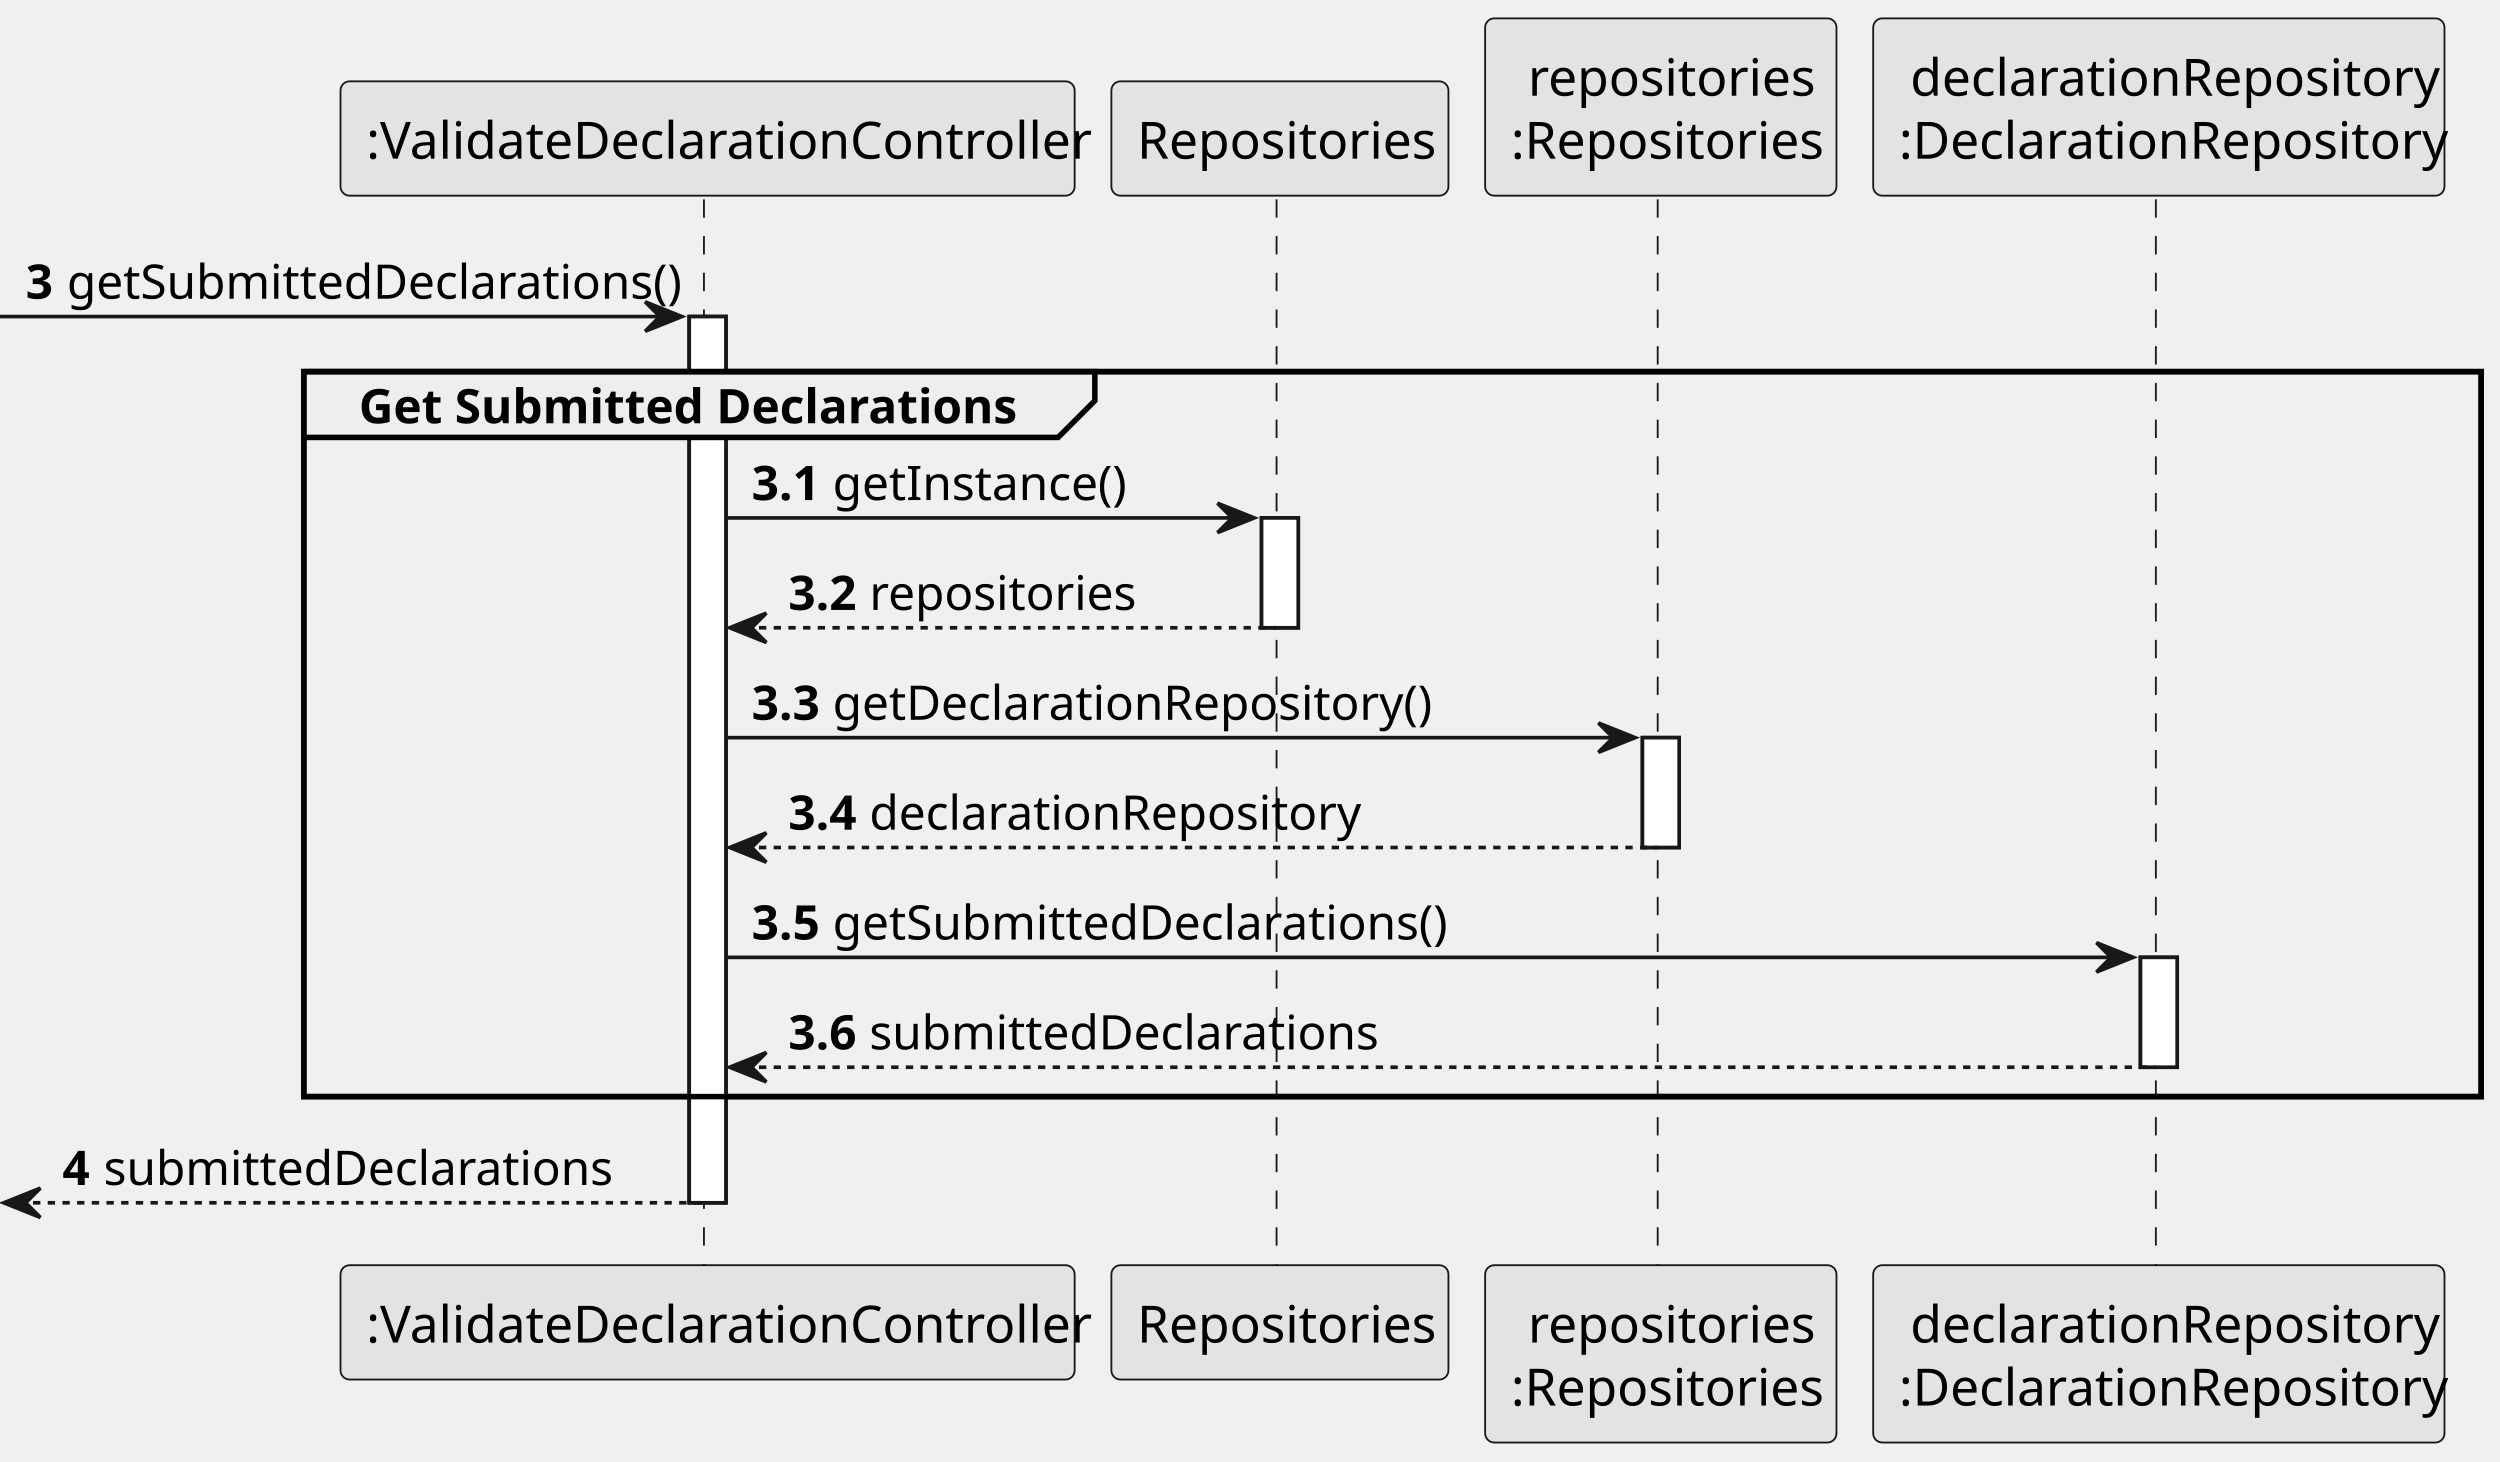
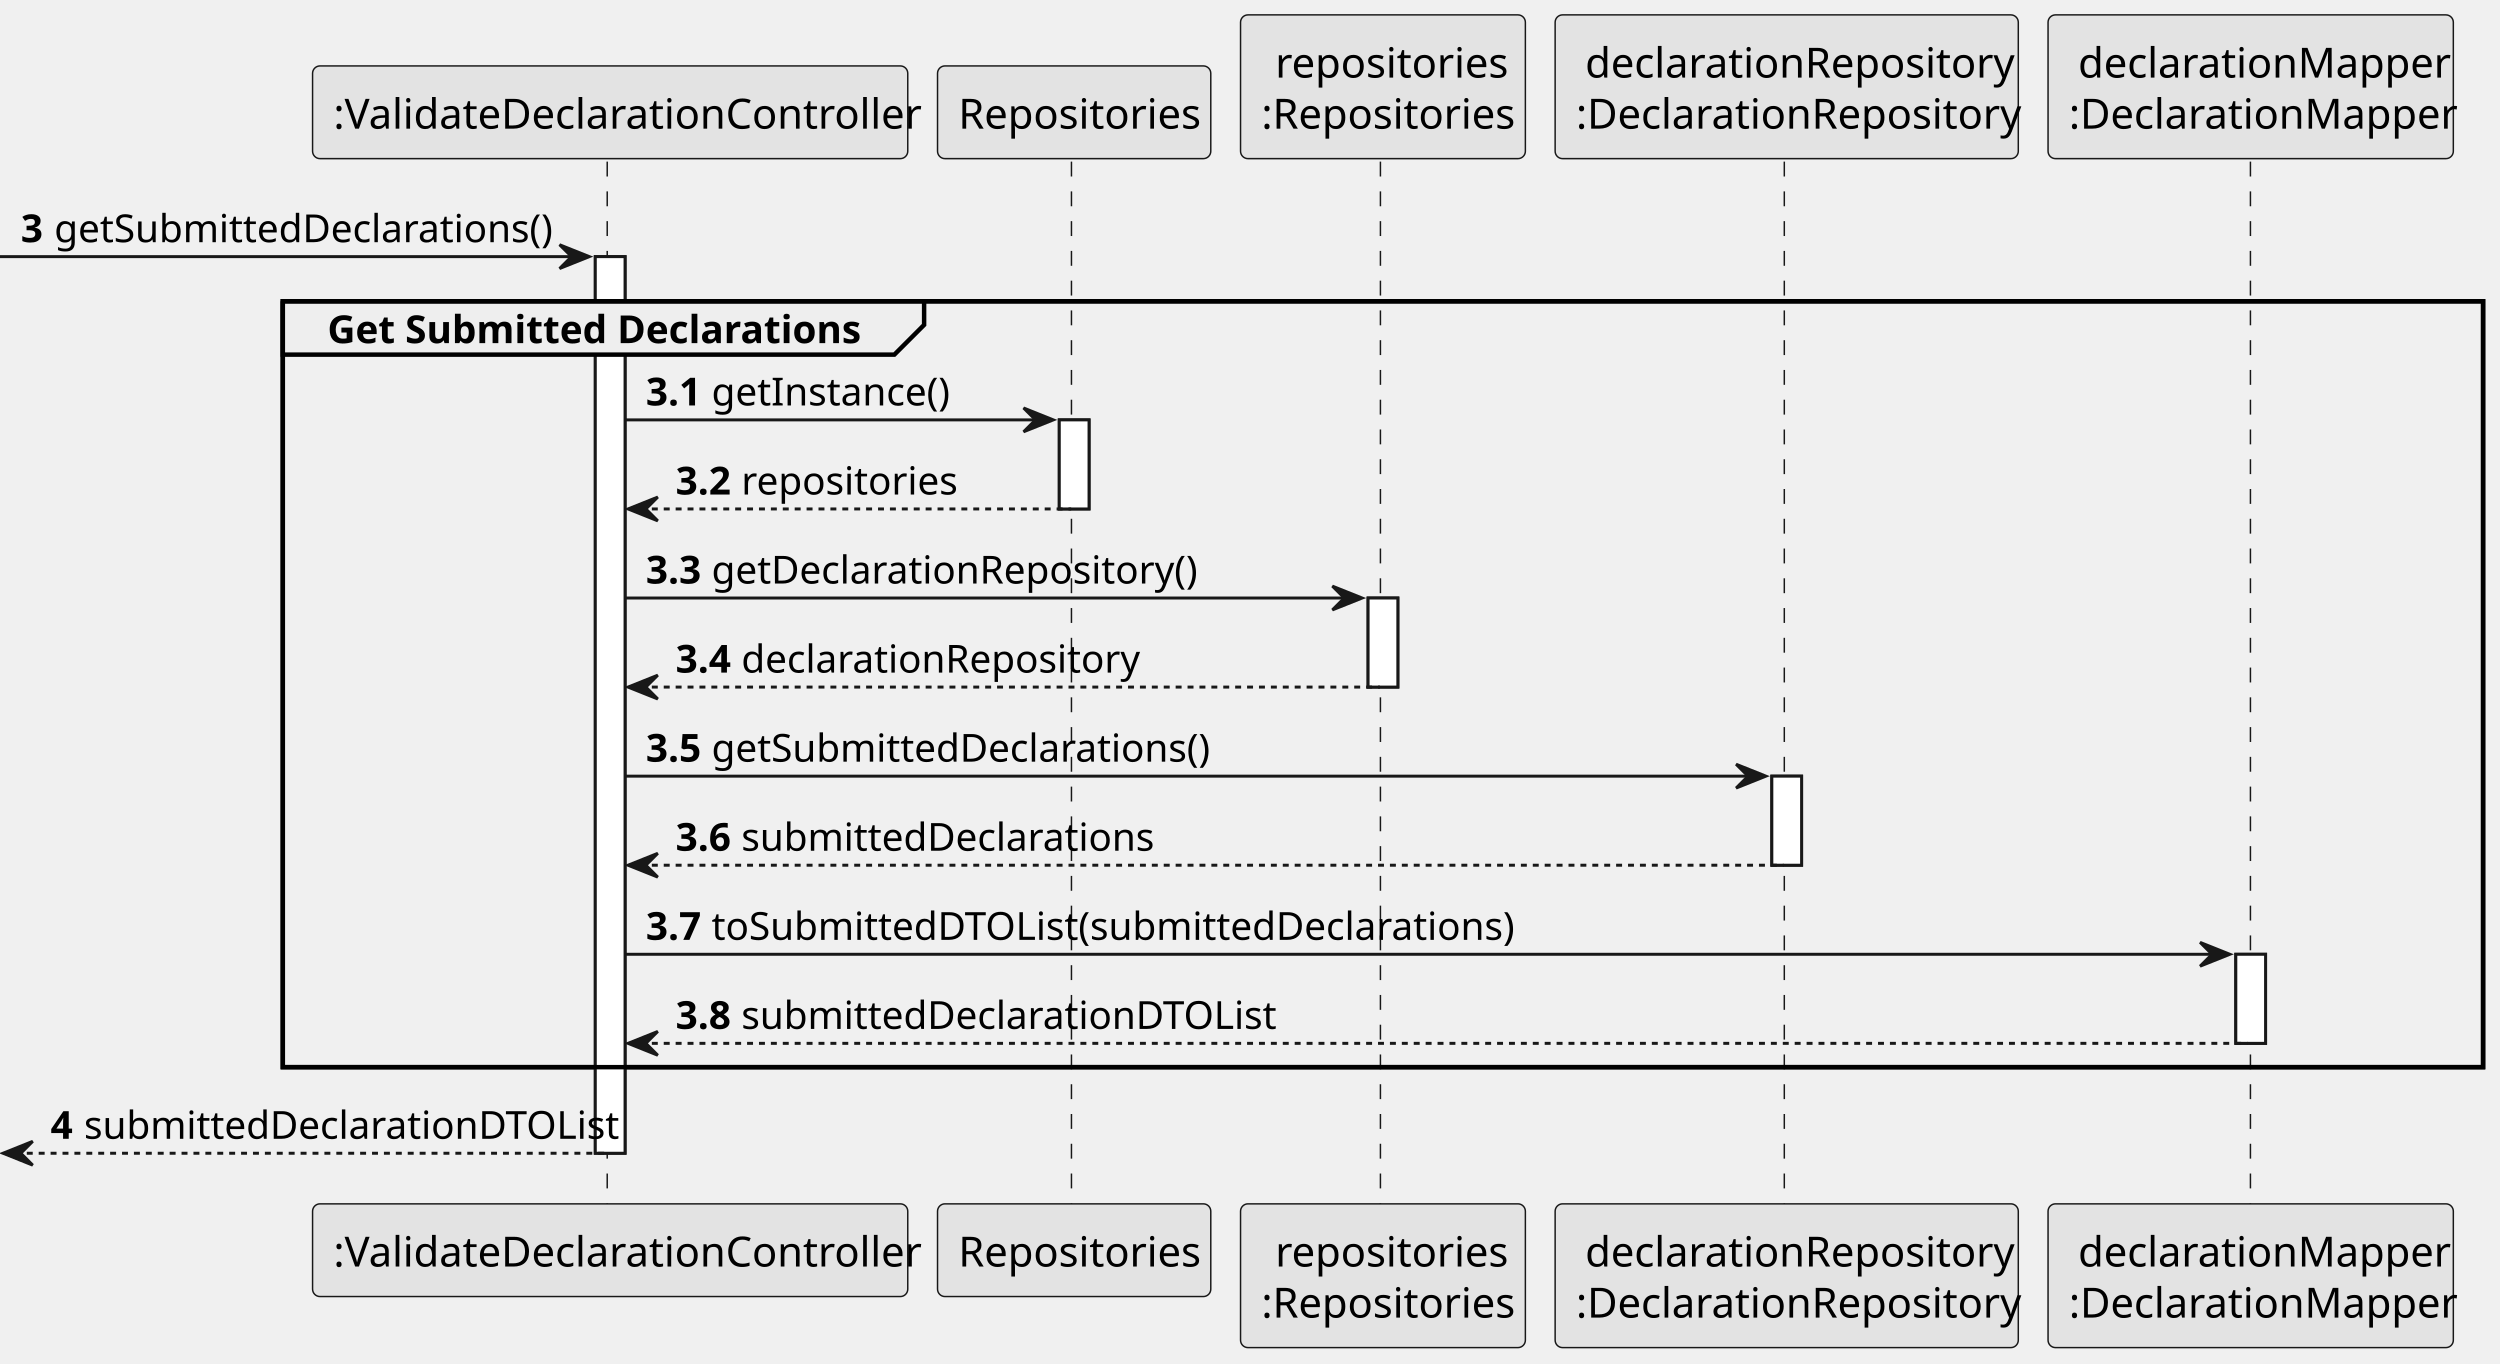
- <svg xmlns="http://www.w3.org/2000/svg" contentStyleType="text/css" data-diagram-type="SEQUENCE" height="398px" preserveAspectRatio="none" style="width:681px;height:398px;background:#FFFFFF;" version="1.1" viewBox="0 0 681 398" width="681px" zoomAndPan="magnify">
+ <svg xmlns="http://www.w3.org/2000/svg" contentStyleType="text/css" data-diagram-type="SEQUENCE" height="458px" preserveAspectRatio="none" style="width:840px;height:458px;background:#FFFFFF;" version="1.1" viewBox="0 0 840 458" width="840px" zoomAndPan="magnify">
  <defs />
  <g>
    <g>
-       <rect fill="#FFFFFF" height="241.41" style="stroke:#181818;stroke-width:1;" width="10" x="187.747" y="86.229" />
+       <rect fill="#FFFFFF" height="301.263" style="stroke:#181818;stroke-width:1;" width="10" x="200.017" y="86.229" />
    </g>
    <g>
-       <rect fill="#FFFFFF" height="29.926" style="stroke:#181818;stroke-width:1;" width="10" x="343.647" y="141.082" />
+       <rect fill="#FFFFFF" height="29.926" style="stroke:#181818;stroke-width:1;" width="10" x="355.916" y="141.082" />
    </g>
    <g>
-       <rect fill="#FFFFFF" height="29.926" style="stroke:#181818;stroke-width:1;" width="10" x="447.405" y="200.934" />
+       <rect fill="#FFFFFF" height="29.926" style="stroke:#181818;stroke-width:1;" width="10" x="459.675" y="200.934" />
    </g>
    <g>
-       <rect fill="#FFFFFF" height="29.926" style="stroke:#181818;stroke-width:1;" width="10" x="583.066" y="260.787" />
+       <rect fill="#FFFFFF" height="29.926" style="stroke:#181818;stroke-width:1;" width="10" x="595.336" y="260.787" />
    </g>
-     <rect fill="none" height="197.484" style="stroke:#000000;stroke-width:1.5;" width="593.122" x="82.754" y="101.229" />
+     <g>
+       <rect fill="#FFFFFF" height="29.926" style="stroke:#181818;stroke-width:1;" width="10" x="751.232" y="320.639" />
+     </g>
+     <rect fill="none" height="257.336" style="stroke:#000000;stroke-width:1.5;" width="739.294" x="95.024" y="101.229" />
    <g class="participant-lifeline" data-entity-uid="part1" data-qualified-name="CTRL" id="part1-lifeline">
      <g>
-         <rect fill="#000000" fill-opacity="0" height="291.336" width="8" x="188.747" y="54.303" />
-         <line style="stroke:#181818;stroke-width:0.5;stroke-dasharray:5,5;" x1="191.754" x2="191.754" y1="54.303" y2="345.639" />
+         <rect fill="#000000" fill-opacity="0" height="351.189" width="8" x="201.017" y="54.303" />
+         <line style="stroke:#181818;stroke-width:0.5;stroke-dasharray:5,5;" x1="204.024" x2="204.024" y1="54.303" y2="405.492" />
      </g>
    </g>
    <g class="participant-lifeline" data-entity-uid="part2" data-qualified-name="REPOS" id="part2-lifeline">
      <g>
-         <rect fill="#000000" fill-opacity="0" height="291.336" width="8" x="344.647" y="54.303" />
-         <line style="stroke:#181818;stroke-width:0.5;stroke-dasharray:5,5;" x1="347.74" x2="347.74" y1="54.303" y2="345.639" />
+         <rect fill="#000000" fill-opacity="0" height="351.189" width="8" x="356.916" y="54.303" />
+         <line style="stroke:#181818;stroke-width:0.5;stroke-dasharray:5,5;" x1="360.01" x2="360.01" y1="54.303" y2="405.492" />
      </g>
    </g>
    <g class="participant-lifeline" data-entity-uid="part3" data-qualified-name="REPOS_SINGLETON" id="part3-lifeline">
      <g>
-         <rect fill="#000000" fill-opacity="0" height="291.336" width="8" x="448.405" y="54.303" />
-         <line style="stroke:#181818;stroke-width:0.5;stroke-dasharray:5,5;" x1="451.553" x2="451.553" y1="54.303" y2="345.639" />
+         <rect fill="#000000" fill-opacity="0" height="351.189" width="8" x="460.675" y="54.303" />
+         <line style="stroke:#181818;stroke-width:0.5;stroke-dasharray:5,5;" x1="463.823" x2="463.823" y1="54.303" y2="405.492" />
      </g>
    </g>
    <g class="participant-lifeline" data-entity-uid="part4" data-qualified-name="DECL_REPO" id="part4-lifeline">
      <g>
-         <rect fill="#000000" fill-opacity="0" height="291.336" width="8" x="584.066" y="54.303" />
-         <line style="stroke:#181818;stroke-width:0.5;stroke-dasharray:5,5;" x1="587.256" x2="587.256" y1="54.303" y2="345.639" />
+         <rect fill="#000000" fill-opacity="0" height="351.189" width="8" x="596.336" y="54.303" />
+         <line style="stroke:#181818;stroke-width:0.5;stroke-dasharray:5,5;" x1="599.526" x2="599.526" y1="54.303" y2="405.492" />
+       </g>
+     </g>
+     <g class="participant-lifeline" data-entity-uid="part5" data-qualified-name="MAPPER" id="part5-lifeline">
+       <g>
+         <rect fill="#000000" fill-opacity="0" height="351.189" width="8" x="752.232" y="54.303" />
+         <line style="stroke:#181818;stroke-width:0.5;stroke-dasharray:5,5;" x1="756.146" x2="756.146" y1="54.303" y2="405.492" />
      </g>
    </g>
    <g class="participant participant-head" data-entity-uid="part1" data-qualified-name="CTRL" id="part1-head">
-       <rect fill="#E3E3E3" height="31.151" rx="2.5" ry="2.5" style="stroke:#181818;stroke-width:0.5;" width="199.985" x="92.754" y="22.151" />
-       <text fill="#000000" font-family="sans-serif" font-size="14" lengthAdjust="spacing" textLength="185.985" x="99.754" y="43.227">:ValidateDeclarationController</text>
+       <rect fill="#E3E3E3" height="31.151" rx="2.5" ry="2.5" style="stroke:#181818;stroke-width:0.5;" width="199.985" x="105.024" y="22.151" />
+       <text fill="#000000" font-family="sans-serif" font-size="14" lengthAdjust="spacing" textLength="185.985" x="112.024" y="43.227">:ValidateDeclarationController</text>
    </g>
    <g class="participant participant-tail" data-entity-uid="part1" data-qualified-name="CTRL" id="part1-tail">
-       <rect fill="#E3E3E3" height="31.151" rx="2.5" ry="2.5" style="stroke:#181818;stroke-width:0.5;" width="199.985" x="92.754" y="344.639" />
-       <text fill="#000000" font-family="sans-serif" font-size="14" lengthAdjust="spacing" textLength="185.985" x="99.754" y="365.714">:ValidateDeclarationController</text>
+       <rect fill="#E3E3E3" height="31.151" rx="2.5" ry="2.5" style="stroke:#181818;stroke-width:0.5;" width="199.985" x="105.024" y="404.492" />
+       <text fill="#000000" font-family="sans-serif" font-size="14" lengthAdjust="spacing" textLength="185.985" x="112.024" y="425.567">:ValidateDeclarationController</text>
    </g>
    <g class="participant participant-head" data-entity-uid="part2" data-qualified-name="REPOS" id="part2-head">
-       <rect fill="#E3E3E3" height="31.151" rx="2.5" ry="2.5" style="stroke:#181818;stroke-width:0.5;" width="91.814" x="302.74" y="22.151" />
-       <text fill="#000000" font-family="sans-serif" font-size="14" lengthAdjust="spacing" textLength="77.814" x="309.74" y="43.227">Repositories</text>
+       <rect fill="#E3E3E3" height="31.151" rx="2.5" ry="2.5" style="stroke:#181818;stroke-width:0.5;" width="91.814" x="315.01" y="22.151" />
+       <text fill="#000000" font-family="sans-serif" font-size="14" lengthAdjust="spacing" textLength="77.814" x="322.01" y="43.227">Repositories</text>
    </g>
    <g class="participant participant-tail" data-entity-uid="part2" data-qualified-name="REPOS" id="part2-tail">
-       <rect fill="#E3E3E3" height="31.151" rx="2.5" ry="2.5" style="stroke:#181818;stroke-width:0.5;" width="91.814" x="302.74" y="344.639" />
-       <text fill="#000000" font-family="sans-serif" font-size="14" lengthAdjust="spacing" textLength="77.814" x="309.74" y="365.714">Repositories</text>
+       <rect fill="#E3E3E3" height="31.151" rx="2.5" ry="2.5" style="stroke:#181818;stroke-width:0.5;" width="91.814" x="315.01" y="404.492" />
+       <text fill="#000000" font-family="sans-serif" font-size="14" lengthAdjust="spacing" textLength="77.814" x="322.01" y="425.567">Repositories</text>
    </g>
    <g class="participant participant-head" data-entity-uid="part3" data-qualified-name="REPOS_SINGLETON" id="part3-head">
-       <rect fill="#E3E3E3" height="48.303" rx="2.5" ry="2.5" style="stroke:#181818;stroke-width:0.5;" width="95.703" x="404.553" y="5" />
-       <text fill="#000000" font-family="sans-serif" font-size="14" lengthAdjust="spacing" textLength="72.365" x="416.222" y="26.075">repositories</text>
-       <text fill="#000000" font-family="sans-serif" font-size="14" lengthAdjust="spacing" textLength="81.703" x="411.553" y="43.227">:Repositories</text>
+       <rect fill="#E3E3E3" height="48.303" rx="2.5" ry="2.5" style="stroke:#181818;stroke-width:0.5;" width="95.703" x="416.823" y="5" />
+       <text fill="#000000" font-family="sans-serif" font-size="14" lengthAdjust="spacing" textLength="72.365" x="428.492" y="26.075">repositories</text>
+       <text fill="#000000" font-family="sans-serif" font-size="14" lengthAdjust="spacing" textLength="81.703" x="423.823" y="43.227">:Repositories</text>
    </g>
    <g class="participant participant-tail" data-entity-uid="part3" data-qualified-name="REPOS_SINGLETON" id="part3-tail">
-       <rect fill="#E3E3E3" height="48.303" rx="2.5" ry="2.5" style="stroke:#181818;stroke-width:0.5;" width="95.703" x="404.553" y="344.639" />
-       <text fill="#000000" font-family="sans-serif" font-size="14" lengthAdjust="spacing" textLength="72.365" x="416.222" y="365.714">repositories</text>
-       <text fill="#000000" font-family="sans-serif" font-size="14" lengthAdjust="spacing" textLength="81.703" x="411.553" y="382.866">:Repositories</text>
+       <rect fill="#E3E3E3" height="48.303" rx="2.5" ry="2.5" style="stroke:#181818;stroke-width:0.5;" width="95.703" x="416.823" y="404.492" />
+       <text fill="#000000" font-family="sans-serif" font-size="14" lengthAdjust="spacing" textLength="72.365" x="428.492" y="425.567">repositories</text>
+       <text fill="#000000" font-family="sans-serif" font-size="14" lengthAdjust="spacing" textLength="81.703" x="423.823" y="442.718">:Repositories</text>
    </g>
    <g class="participant participant-head" data-entity-uid="part4" data-qualified-name="DECL_REPO" id="part4-head">
-       <rect fill="#E3E3E3" height="48.303" rx="2.5" ry="2.5" style="stroke:#181818;stroke-width:0.5;" width="155.62" x="510.256" y="5" />
-       <text fill="#000000" font-family="sans-serif" font-size="14" lengthAdjust="spacing" textLength="135.406" x="520.363" y="26.075">declarationRepository</text>
-       <text fill="#000000" font-family="sans-serif" font-size="14" lengthAdjust="spacing" textLength="141.62" x="517.256" y="43.227">:DeclarationRepository</text>
+       <rect fill="#E3E3E3" height="48.303" rx="2.5" ry="2.5" style="stroke:#181818;stroke-width:0.5;" width="155.62" x="522.526" y="5" />
+       <text fill="#000000" font-family="sans-serif" font-size="14" lengthAdjust="spacing" textLength="135.406" x="532.633" y="26.075">declarationRepository</text>
+       <text fill="#000000" font-family="sans-serif" font-size="14" lengthAdjust="spacing" textLength="141.62" x="529.526" y="43.227">:DeclarationRepository</text>
    </g>
    <g class="participant participant-tail" data-entity-uid="part4" data-qualified-name="DECL_REPO" id="part4-tail">
-       <rect fill="#E3E3E3" height="48.303" rx="2.5" ry="2.5" style="stroke:#181818;stroke-width:0.5;" width="155.62" x="510.256" y="344.639" />
-       <text fill="#000000" font-family="sans-serif" font-size="14" lengthAdjust="spacing" textLength="135.406" x="520.363" y="365.714">declarationRepository</text>
-       <text fill="#000000" font-family="sans-serif" font-size="14" lengthAdjust="spacing" textLength="141.62" x="517.256" y="382.866">:DeclarationRepository</text>
+       <rect fill="#E3E3E3" height="48.303" rx="2.5" ry="2.5" style="stroke:#181818;stroke-width:0.5;" width="155.62" x="522.526" y="404.492" />
+       <text fill="#000000" font-family="sans-serif" font-size="14" lengthAdjust="spacing" textLength="135.406" x="532.633" y="425.567">declarationRepository</text>
+       <text fill="#000000" font-family="sans-serif" font-size="14" lengthAdjust="spacing" textLength="141.62" x="529.526" y="442.718">:DeclarationRepository</text>
+     </g>
+     <g class="participant participant-head" data-entity-uid="part5" data-qualified-name="MAPPER" id="part5-head">
+       <rect fill="#E3E3E3" height="48.303" rx="2.5" ry="2.5" style="stroke:#181818;stroke-width:0.5;" width="136.172" x="688.146" y="5" />
+       <text fill="#000000" font-family="sans-serif" font-size="14" lengthAdjust="spacing" textLength="115.958" x="698.253" y="26.075">declarationMapper</text>
+       <text fill="#000000" font-family="sans-serif" font-size="14" lengthAdjust="spacing" textLength="122.172" x="695.146" y="43.227">:DeclarationMapper</text>
+     </g>
+     <g class="participant participant-tail" data-entity-uid="part5" data-qualified-name="MAPPER" id="part5-tail">
+       <rect fill="#E3E3E3" height="48.303" rx="2.5" ry="2.5" style="stroke:#181818;stroke-width:0.5;" width="136.172" x="688.146" y="404.492" />
+       <text fill="#000000" font-family="sans-serif" font-size="14" lengthAdjust="spacing" textLength="115.958" x="698.253" y="425.567">declarationMapper</text>
+       <text fill="#000000" font-family="sans-serif" font-size="14" lengthAdjust="spacing" textLength="122.172" x="695.146" y="442.718">:DeclarationMapper</text>
    </g>
    <g>
-       <rect fill="#FFFFFF" height="241.41" style="stroke:#181818;stroke-width:1;" width="10" x="187.747" y="86.229" />
+       <rect fill="#FFFFFF" height="301.263" style="stroke:#181818;stroke-width:1;" width="10" x="200.017" y="86.229" />
    </g>
    <g>
-       <rect fill="#FFFFFF" height="29.926" style="stroke:#181818;stroke-width:1;" width="10" x="343.647" y="141.082" />
+       <rect fill="#FFFFFF" height="29.926" style="stroke:#181818;stroke-width:1;" width="10" x="355.916" y="141.082" />
    </g>
    <g>
-       <rect fill="#FFFFFF" height="29.926" style="stroke:#181818;stroke-width:1;" width="10" x="447.405" y="200.934" />
+       <rect fill="#FFFFFF" height="29.926" style="stroke:#181818;stroke-width:1;" width="10" x="459.675" y="200.934" />
    </g>
    <g>
-       <rect fill="#FFFFFF" height="29.926" style="stroke:#181818;stroke-width:1;" width="10" x="583.066" y="260.787" />
+       <rect fill="#FFFFFF" height="29.926" style="stroke:#181818;stroke-width:1;" width="10" x="595.336" y="260.787" />
+     </g>
+     <g>
+       <rect fill="#FFFFFF" height="29.926" style="stroke:#181818;stroke-width:1;" width="10" x="751.232" y="320.639" />
    </g>
    <g class="message" data-entity-1="part1" data-entity-2="part1" id="msg1">
-       <polygon fill="#181818" points="175.747,82.229,185.747,86.229,175.747,90.229,179.747,86.229" style="stroke:#181818;stroke-width:1;" />
-       <line style="stroke:#181818;stroke-width:1;" x1="0" x2="181.747" y1="86.229" y2="86.229" />
+       <polygon fill="#181818" points="188.017,82.229,198.017,86.229,188.017,90.229,192.017,86.229" style="stroke:#181818;stroke-width:1;" />
+       <line style="stroke:#181818;stroke-width:1;" x1="0" x2="194.017" y1="86.229" y2="86.229" />
      <text fill="#000000" font-family="sans-serif" font-size="13" font-weight="bold" lengthAdjust="spacing" textLength="7.23" x="7" y="81.373">3</text>
      <text fill="#000000" font-family="sans-serif" font-size="13" lengthAdjust="spacing" textLength="157.517" x="18.23" y="81.373">getSubmittedDeclarations()</text>
    </g>
-     <path d="M82.754,101.229 L298.233,101.229 L298.233,109.155 L288.233,119.155 L82.754,119.155 L82.754,101.229" fill="#EEEEEE" style="stroke:#000000;stroke-width:1.5;" />
-     <rect fill="none" height="197.484" style="stroke:#000000;stroke-width:1.5;" width="593.122" x="82.754" y="101.229" />
-     <text fill="#000000" font-family="sans-serif" font-size="13" font-weight="bold" lengthAdjust="spacing" textLength="170.479" x="97.754" y="115.299">Get Submitted Declarations</text>
+     <path d="M95.024,101.229 L310.503,101.229 L310.503,109.155 L300.503,119.155 L95.024,119.155 L95.024,101.229" fill="#EEEEEE" style="stroke:#000000;stroke-width:1.5;" />
+     <rect fill="none" height="257.336" style="stroke:#000000;stroke-width:1.5;" width="739.294" x="95.024" y="101.229" />
+     <text fill="#000000" font-family="sans-serif" font-size="13" font-weight="bold" lengthAdjust="spacing" textLength="170.479" x="110.024" y="115.299">Get Submitted Declarations</text>
    <g class="message" data-entity-1="part1" data-entity-2="part2" id="msg2">
-       <polygon fill="#181818" points="331.647,137.082,341.647,141.082,331.647,145.082,335.647,141.082" style="stroke:#181818;stroke-width:1;" />
-       <line style="stroke:#181818;stroke-width:1;" x1="197.747" x2="337.647" y1="141.082" y2="141.082" />
-       <text fill="#000000" font-family="sans-serif" font-size="13" font-weight="bold" lengthAdjust="spacing" textLength="18.072" x="204.747" y="136.225">3.1</text>
-       <text fill="#000000" font-family="sans-serif" font-size="13" lengthAdjust="spacing" textLength="75.874" x="226.819" y="136.225">getInstance()</text>
+       <polygon fill="#181818" points="343.916,137.082,353.916,141.082,343.916,145.082,347.916,141.082" style="stroke:#181818;stroke-width:1;" />
+       <line style="stroke:#181818;stroke-width:1;" x1="210.017" x2="349.916" y1="141.082" y2="141.082" />
+       <text fill="#000000" font-family="sans-serif" font-size="13" font-weight="bold" lengthAdjust="spacing" textLength="18.072" x="217.017" y="136.225">3.1</text>
+       <text fill="#000000" font-family="sans-serif" font-size="13" lengthAdjust="spacing" textLength="75.874" x="239.089" y="136.225">getInstance()</text>
    </g>
    <g class="message" data-entity-1="part2" data-entity-2="part1" id="msg3">
-       <polygon fill="#181818" points="208.747,167.008,198.747,171.008,208.747,175.008,204.747,171.008" style="stroke:#181818;stroke-width:1;" />
-       <line style="stroke:#181818;stroke-width:1;stroke-dasharray:2,2;" x1="202.747" x2="347.647" y1="171.008" y2="171.008" />
-       <text fill="#000000" font-family="sans-serif" font-size="13" font-weight="bold" lengthAdjust="spacing" textLength="18.072" x="214.747" y="166.151">3.2</text>
-       <text fill="#000000" font-family="sans-serif" font-size="13" lengthAdjust="spacing" textLength="67.196" x="236.819" y="166.151">repositories</text>
+       <polygon fill="#181818" points="221.017,167.008,211.017,171.008,221.017,175.008,217.017,171.008" style="stroke:#181818;stroke-width:1;" />
+       <line style="stroke:#181818;stroke-width:1;stroke-dasharray:2,2;" x1="215.017" x2="359.916" y1="171.008" y2="171.008" />
+       <text fill="#000000" font-family="sans-serif" font-size="13" font-weight="bold" lengthAdjust="spacing" textLength="18.072" x="227.017" y="166.151">3.2</text>
+       <text fill="#000000" font-family="sans-serif" font-size="13" lengthAdjust="spacing" textLength="67.196" x="249.089" y="166.151">repositories</text>
    </g>
    <g class="message" data-entity-1="part1" data-entity-2="part3" id="msg4">
-       <polygon fill="#181818" points="435.405,196.934,445.405,200.934,435.405,204.934,439.405,200.934" style="stroke:#181818;stroke-width:1;" />
-       <line style="stroke:#181818;stroke-width:1;" x1="197.747" x2="441.405" y1="200.934" y2="200.934" />
-       <text fill="#000000" font-family="sans-serif" font-size="13" font-weight="bold" lengthAdjust="spacing" textLength="18.072" x="204.747" y="196.078">3.3</text>
-       <text fill="#000000" font-family="sans-serif" font-size="13" lengthAdjust="spacing" textLength="154.623" x="226.819" y="196.078">getDeclarationRepository()</text>
+       <polygon fill="#181818" points="447.675,196.934,457.675,200.934,447.675,204.934,451.675,200.934" style="stroke:#181818;stroke-width:1;" />
+       <line style="stroke:#181818;stroke-width:1;" x1="210.017" x2="453.675" y1="200.934" y2="200.934" />
+       <text fill="#000000" font-family="sans-serif" font-size="13" font-weight="bold" lengthAdjust="spacing" textLength="18.072" x="217.017" y="196.078">3.3</text>
+       <text fill="#000000" font-family="sans-serif" font-size="13" lengthAdjust="spacing" textLength="154.623" x="239.089" y="196.078">getDeclarationRepository()</text>
    </g>
    <g class="message" data-entity-1="part3" data-entity-2="part1" id="msg5">
-       <polygon fill="#181818" points="208.747,226.86,198.747,230.86,208.747,234.86,204.747,230.86" style="stroke:#181818;stroke-width:1;" />
-       <line style="stroke:#181818;stroke-width:1;stroke-dasharray:2,2;" x1="202.747" x2="451.405" y1="230.86" y2="230.86" />
-       <text fill="#000000" font-family="sans-serif" font-size="13" font-weight="bold" lengthAdjust="spacing" textLength="18.072" x="214.747" y="226.004">3.4</text>
-       <text fill="#000000" font-family="sans-serif" font-size="13" lengthAdjust="spacing" textLength="125.734" x="236.819" y="226.004">declarationRepository</text>
+       <polygon fill="#181818" points="221.017,226.86,211.017,230.86,221.017,234.86,217.017,230.86" style="stroke:#181818;stroke-width:1;" />
+       <line style="stroke:#181818;stroke-width:1;stroke-dasharray:2,2;" x1="215.017" x2="463.675" y1="230.86" y2="230.86" />
+       <text fill="#000000" font-family="sans-serif" font-size="13" font-weight="bold" lengthAdjust="spacing" textLength="18.072" x="227.017" y="226.004">3.4</text>
+       <text fill="#000000" font-family="sans-serif" font-size="13" lengthAdjust="spacing" textLength="125.734" x="249.089" y="226.004">declarationRepository</text>
    </g>
    <g class="message" data-entity-1="part1" data-entity-2="part4" id="msg6">
-       <polygon fill="#181818" points="571.066,256.787,581.066,260.787,571.066,264.787,575.066,260.787" style="stroke:#181818;stroke-width:1;" />
-       <line style="stroke:#181818;stroke-width:1;" x1="197.747" x2="577.066" y1="260.787" y2="260.787" />
-       <text fill="#000000" font-family="sans-serif" font-size="13" font-weight="bold" lengthAdjust="spacing" textLength="18.072" x="204.747" y="255.93">3.5</text>
-       <text fill="#000000" font-family="sans-serif" font-size="13" lengthAdjust="spacing" textLength="157.517" x="226.819" y="255.93">getSubmittedDeclarations()</text>
+       <polygon fill="#181818" points="583.336,256.787,593.336,260.787,583.336,264.787,587.336,260.787" style="stroke:#181818;stroke-width:1;" />
+       <line style="stroke:#181818;stroke-width:1;" x1="210.017" x2="589.336" y1="260.787" y2="260.787" />
+       <text fill="#000000" font-family="sans-serif" font-size="13" font-weight="bold" lengthAdjust="spacing" textLength="18.072" x="217.017" y="255.93">3.5</text>
+       <text fill="#000000" font-family="sans-serif" font-size="13" lengthAdjust="spacing" textLength="157.517" x="239.089" y="255.93">getSubmittedDeclarations()</text>
    </g>
    <g class="message" data-entity-1="part4" data-entity-2="part1" id="msg7">
-       <polygon fill="#181818" points="208.747,286.713,198.747,290.713,208.747,294.713,204.747,290.713" style="stroke:#181818;stroke-width:1;" />
-       <line style="stroke:#181818;stroke-width:1;stroke-dasharray:2,2;" x1="202.747" x2="587.066" y1="290.713" y2="290.713" />
-       <text fill="#000000" font-family="sans-serif" font-size="13" font-weight="bold" lengthAdjust="spacing" textLength="18.072" x="214.747" y="285.856">3.6</text>
-       <text fill="#000000" font-family="sans-serif" font-size="13" lengthAdjust="spacing" textLength="128.616" x="236.819" y="285.856">submittedDeclarations</text>
+       <polygon fill="#181818" points="221.017,286.713,211.017,290.713,221.017,294.713,217.017,290.713" style="stroke:#181818;stroke-width:1;" />
+       <line style="stroke:#181818;stroke-width:1;stroke-dasharray:2,2;" x1="215.017" x2="599.336" y1="290.713" y2="290.713" />
+       <text fill="#000000" font-family="sans-serif" font-size="13" font-weight="bold" lengthAdjust="spacing" textLength="18.072" x="227.017" y="285.856">3.6</text>
+       <text fill="#000000" font-family="sans-serif" font-size="13" lengthAdjust="spacing" textLength="128.616" x="249.089" y="285.856">submittedDeclarations</text>
    </g>
-     <g class="message" data-entity-1="part1" data-entity-2="part1" id="msg8">
-       <polygon fill="#181818" points="11,323.639,1,327.639,11,331.639,7,327.639" style="stroke:#181818;stroke-width:1;" />
-       <line style="stroke:#181818;stroke-width:1;stroke-dasharray:2,2;" x1="5" x2="191.747" y1="327.639" y2="327.639" />
-       <text fill="#000000" font-family="sans-serif" font-size="13" font-weight="bold" lengthAdjust="spacing" textLength="7.23" x="17" y="322.783">4</text>
-       <text fill="#000000" font-family="sans-serif" font-size="13" lengthAdjust="spacing" textLength="128.616" x="28.23" y="322.783">submittedDeclarations</text>
+     <g class="message" data-entity-1="part1" data-entity-2="part5" id="msg8">
+       <polygon fill="#181818" points="739.232,316.639,749.232,320.639,739.232,324.639,743.232,320.639" style="stroke:#181818;stroke-width:1;" />
+       <line style="stroke:#181818;stroke-width:1;" x1="210.017" x2="745.232" y1="320.639" y2="320.639" />
+       <text fill="#000000" font-family="sans-serif" font-size="13" font-weight="bold" lengthAdjust="spacing" textLength="18.072" x="217.017" y="315.783">3.7</text>
+       <text fill="#000000" font-family="sans-serif" font-size="13" lengthAdjust="spacing" textLength="254.319" x="239.089" y="315.783">toSubmittedDTOList(submittedDeclarations)</text>
+     </g>
+     <g class="message" data-entity-1="part5" data-entity-2="part1" id="msg9">
+       <polygon fill="#181818" points="221.017,346.565,211.017,350.565,221.017,354.565,217.017,350.565" style="stroke:#181818;stroke-width:1;" />
+       <line style="stroke:#181818;stroke-width:1;stroke-dasharray:2,2;" x1="215.017" x2="755.232" y1="350.565" y2="350.565" />
+       <text fill="#000000" font-family="sans-serif" font-size="13" font-weight="bold" lengthAdjust="spacing" textLength="18.072" x="227.017" y="345.709">3.8</text>
+       <text fill="#000000" font-family="sans-serif" font-size="13" lengthAdjust="spacing" textLength="169.787" x="249.089" y="345.709">submittedDeclarationDTOList</text>
+     </g>
+     <g class="message" data-entity-1="part1" data-entity-2="part1" id="msg10">
+       <polygon fill="#181818" points="11,383.492,1,387.492,11,391.492,7,387.492" style="stroke:#181818;stroke-width:1;" />
+       <line style="stroke:#181818;stroke-width:1;stroke-dasharray:2,2;" x1="5" x2="204.017" y1="387.492" y2="387.492" />
+       <text fill="#000000" font-family="sans-serif" font-size="13" font-weight="bold" lengthAdjust="spacing" textLength="7.23" x="17" y="382.635">4</text>
+       <text fill="#000000" font-family="sans-serif" font-size="13" lengthAdjust="spacing" textLength="169.787" x="28.23" y="382.635">submittedDeclarationDTOList</text>
    </g>
  </g>
</svg>
